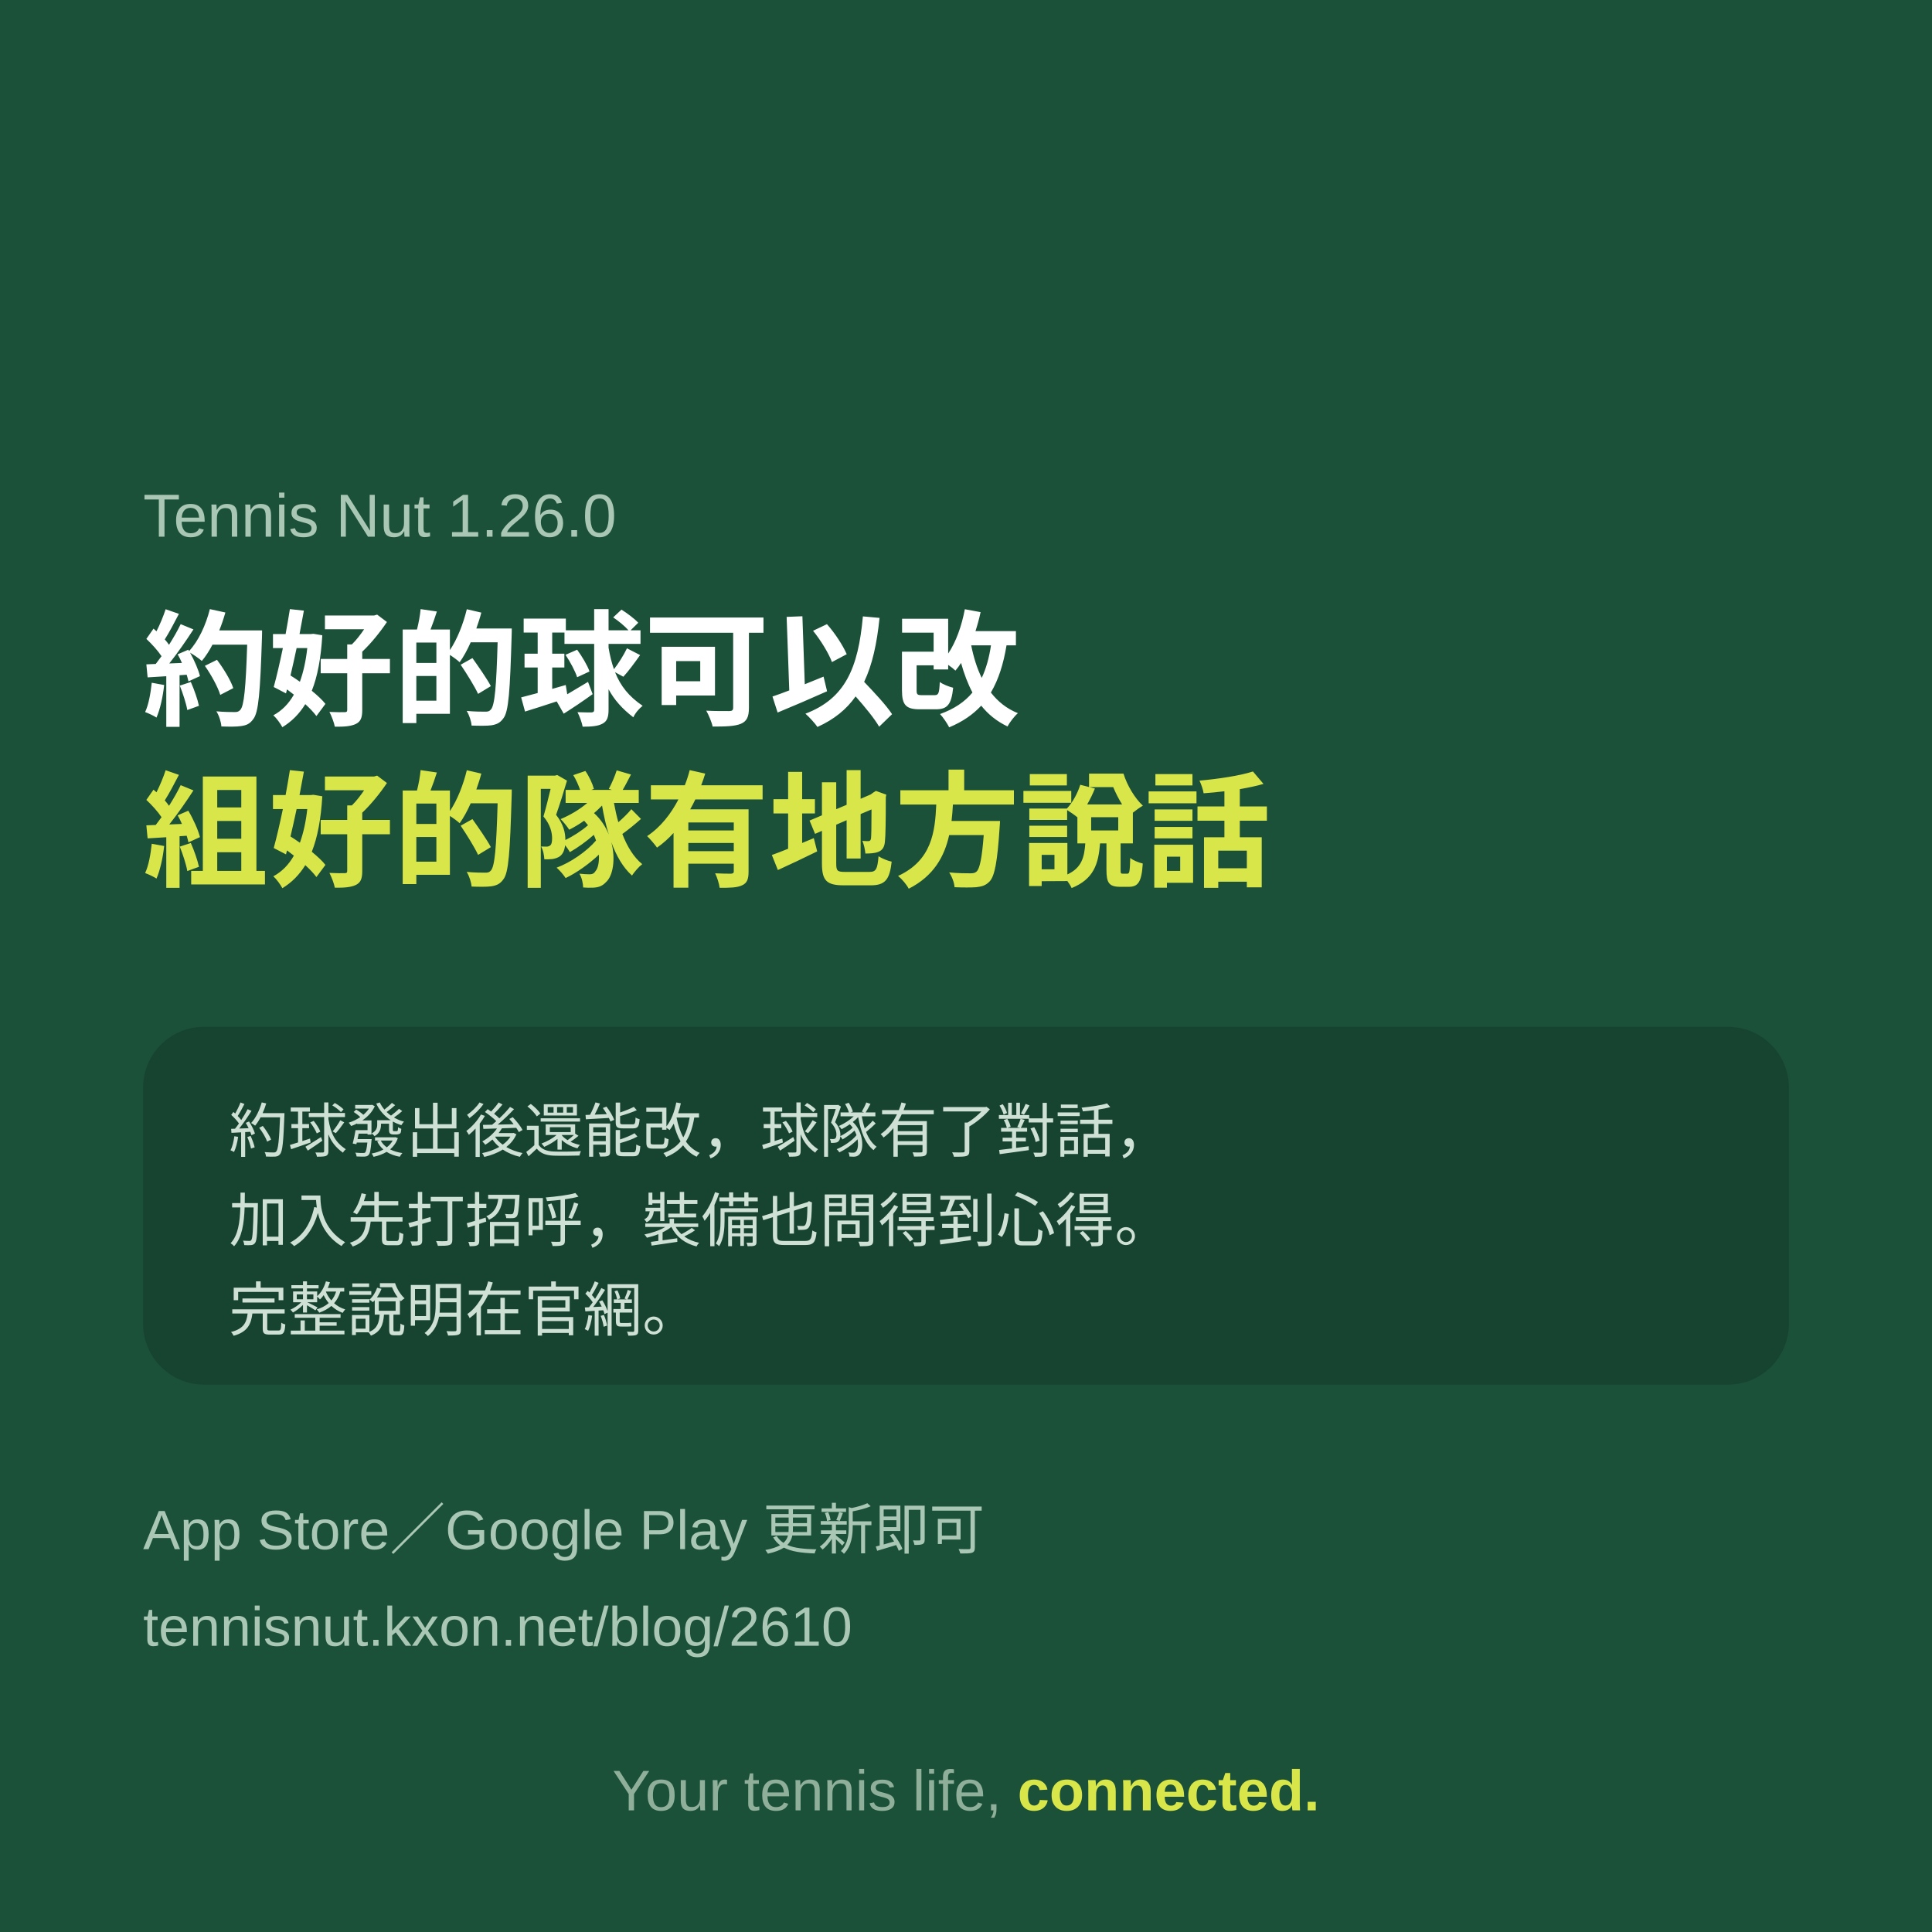
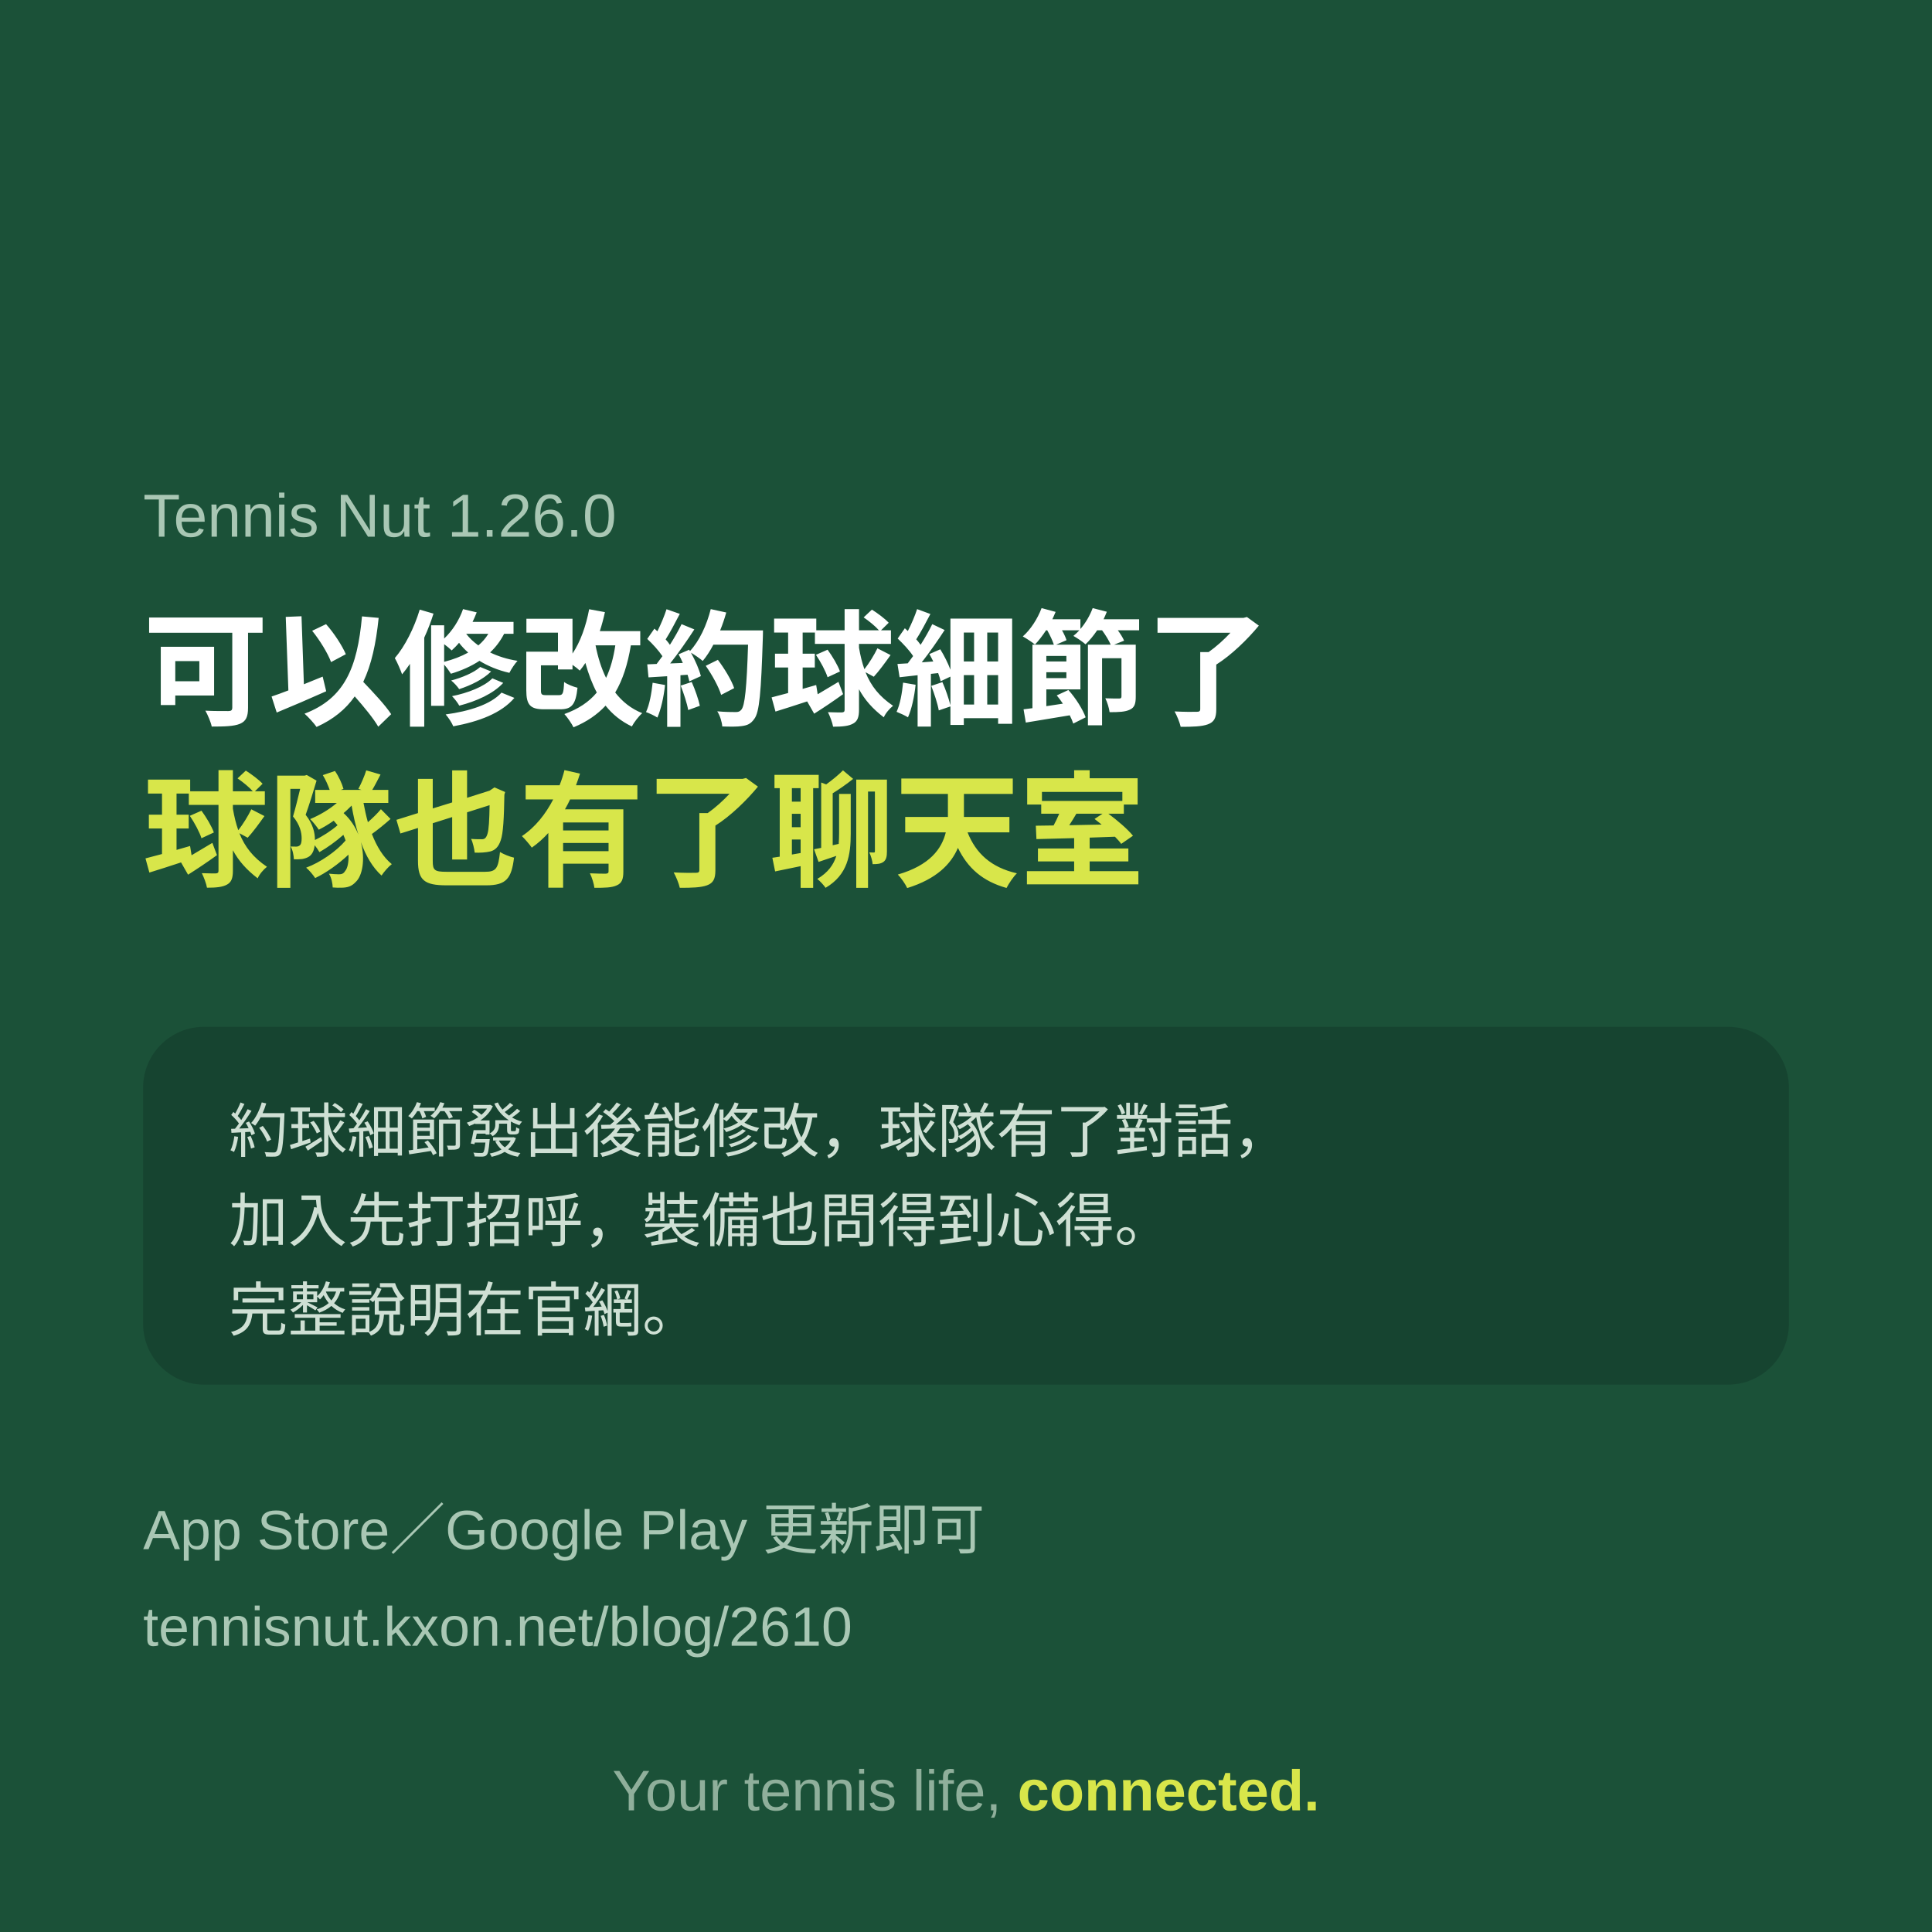
<svg xmlns="http://www.w3.org/2000/svg" viewBox="0 0 1080 1080" font-family="-apple-system, BlinkMacSystemFont, 'Segoe UI', 'PingFang TC', 'Noto Sans TC', 'Helvetica Neue', Arial, sans-serif">
  <rect width="1080" height="1080" fill="#1B5138" />
  <text x="80" y="300" font-size="34" fill="#A9C7B4">Tennis Nut 1.26.0</text>
-   <text x="80" y="400" font-size="70" font-weight="800" fill="#FFFFFF">約好的球可以改</text>
-   <text x="80" y="490" font-size="70" font-weight="800" fill="#D8E64A">組好的隊有地方說話</text>
+   <text x="80" y="400" font-size="70" font-weight="800" fill="#FFFFFF">可以修改約球細節了</text>
+   <text x="80" y="490" font-size="70" font-weight="800" fill="#D8E64A">球隊也有了聊天室</text>
  <rect x="80" y="574" width="920" height="200" rx="34" fill="#164430" />
-   <text x="128" y="644" font-size="33" fill="#CFE0D4">約球發出後還能改，球隊有了對話，</text>
+   <text x="128" y="644" font-size="33" fill="#CFE0D4">約球細節發出後能修改，球隊有了對話，</text>
  <text x="128" y="694" font-size="33" fill="#CFE0D4">加入先打招呼，裝備也問得到心得。</text>
  <text x="128" y="744" font-size="33" fill="#CFE0D4">完整說明在官網。</text>
  <text x="80" y="866" font-size="31" fill="#A9C7B4">App Store／Google Play 更新即可</text>
  <text x="80" y="920" font-size="31" fill="#A9C7B4">tennisnut.kxon.net/blog/2610</text>
  <text x="540" y="1012" font-size="32" text-anchor="middle" fill="#8FAF9B">Your tennis life, <tspan fill="#D8E64A" font-weight="800">connected.</tspan>
  </text>
</svg>
